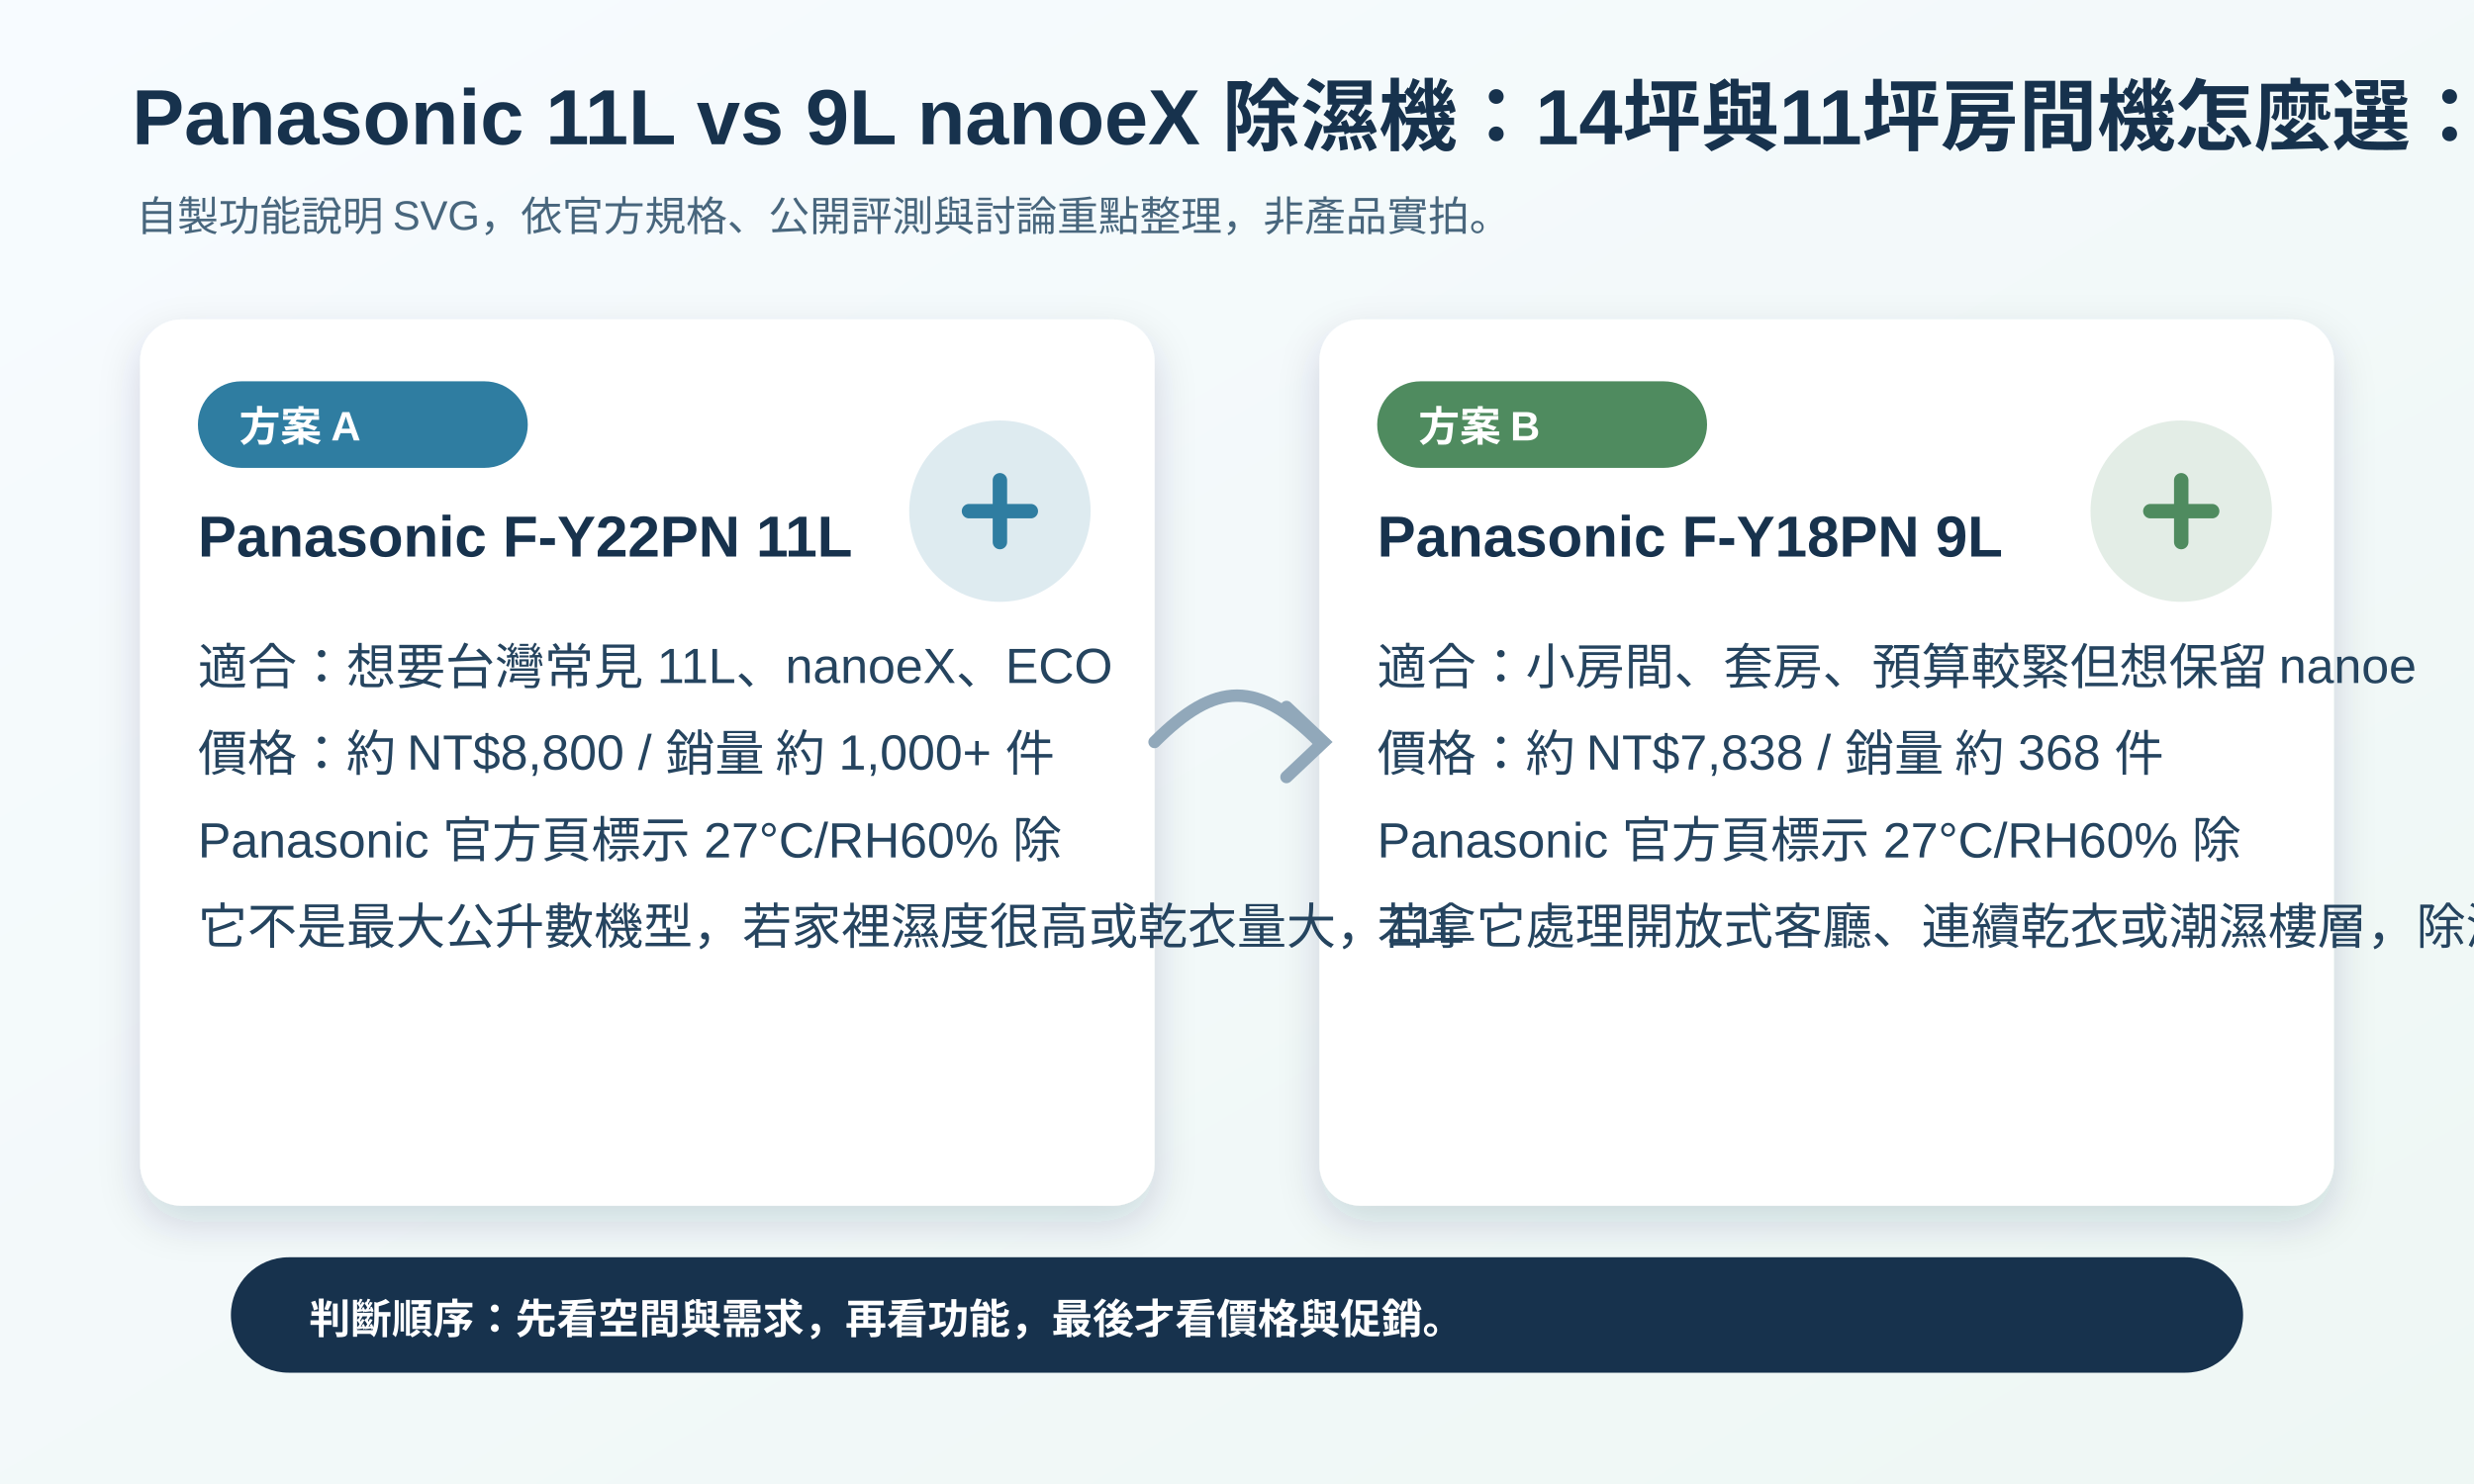
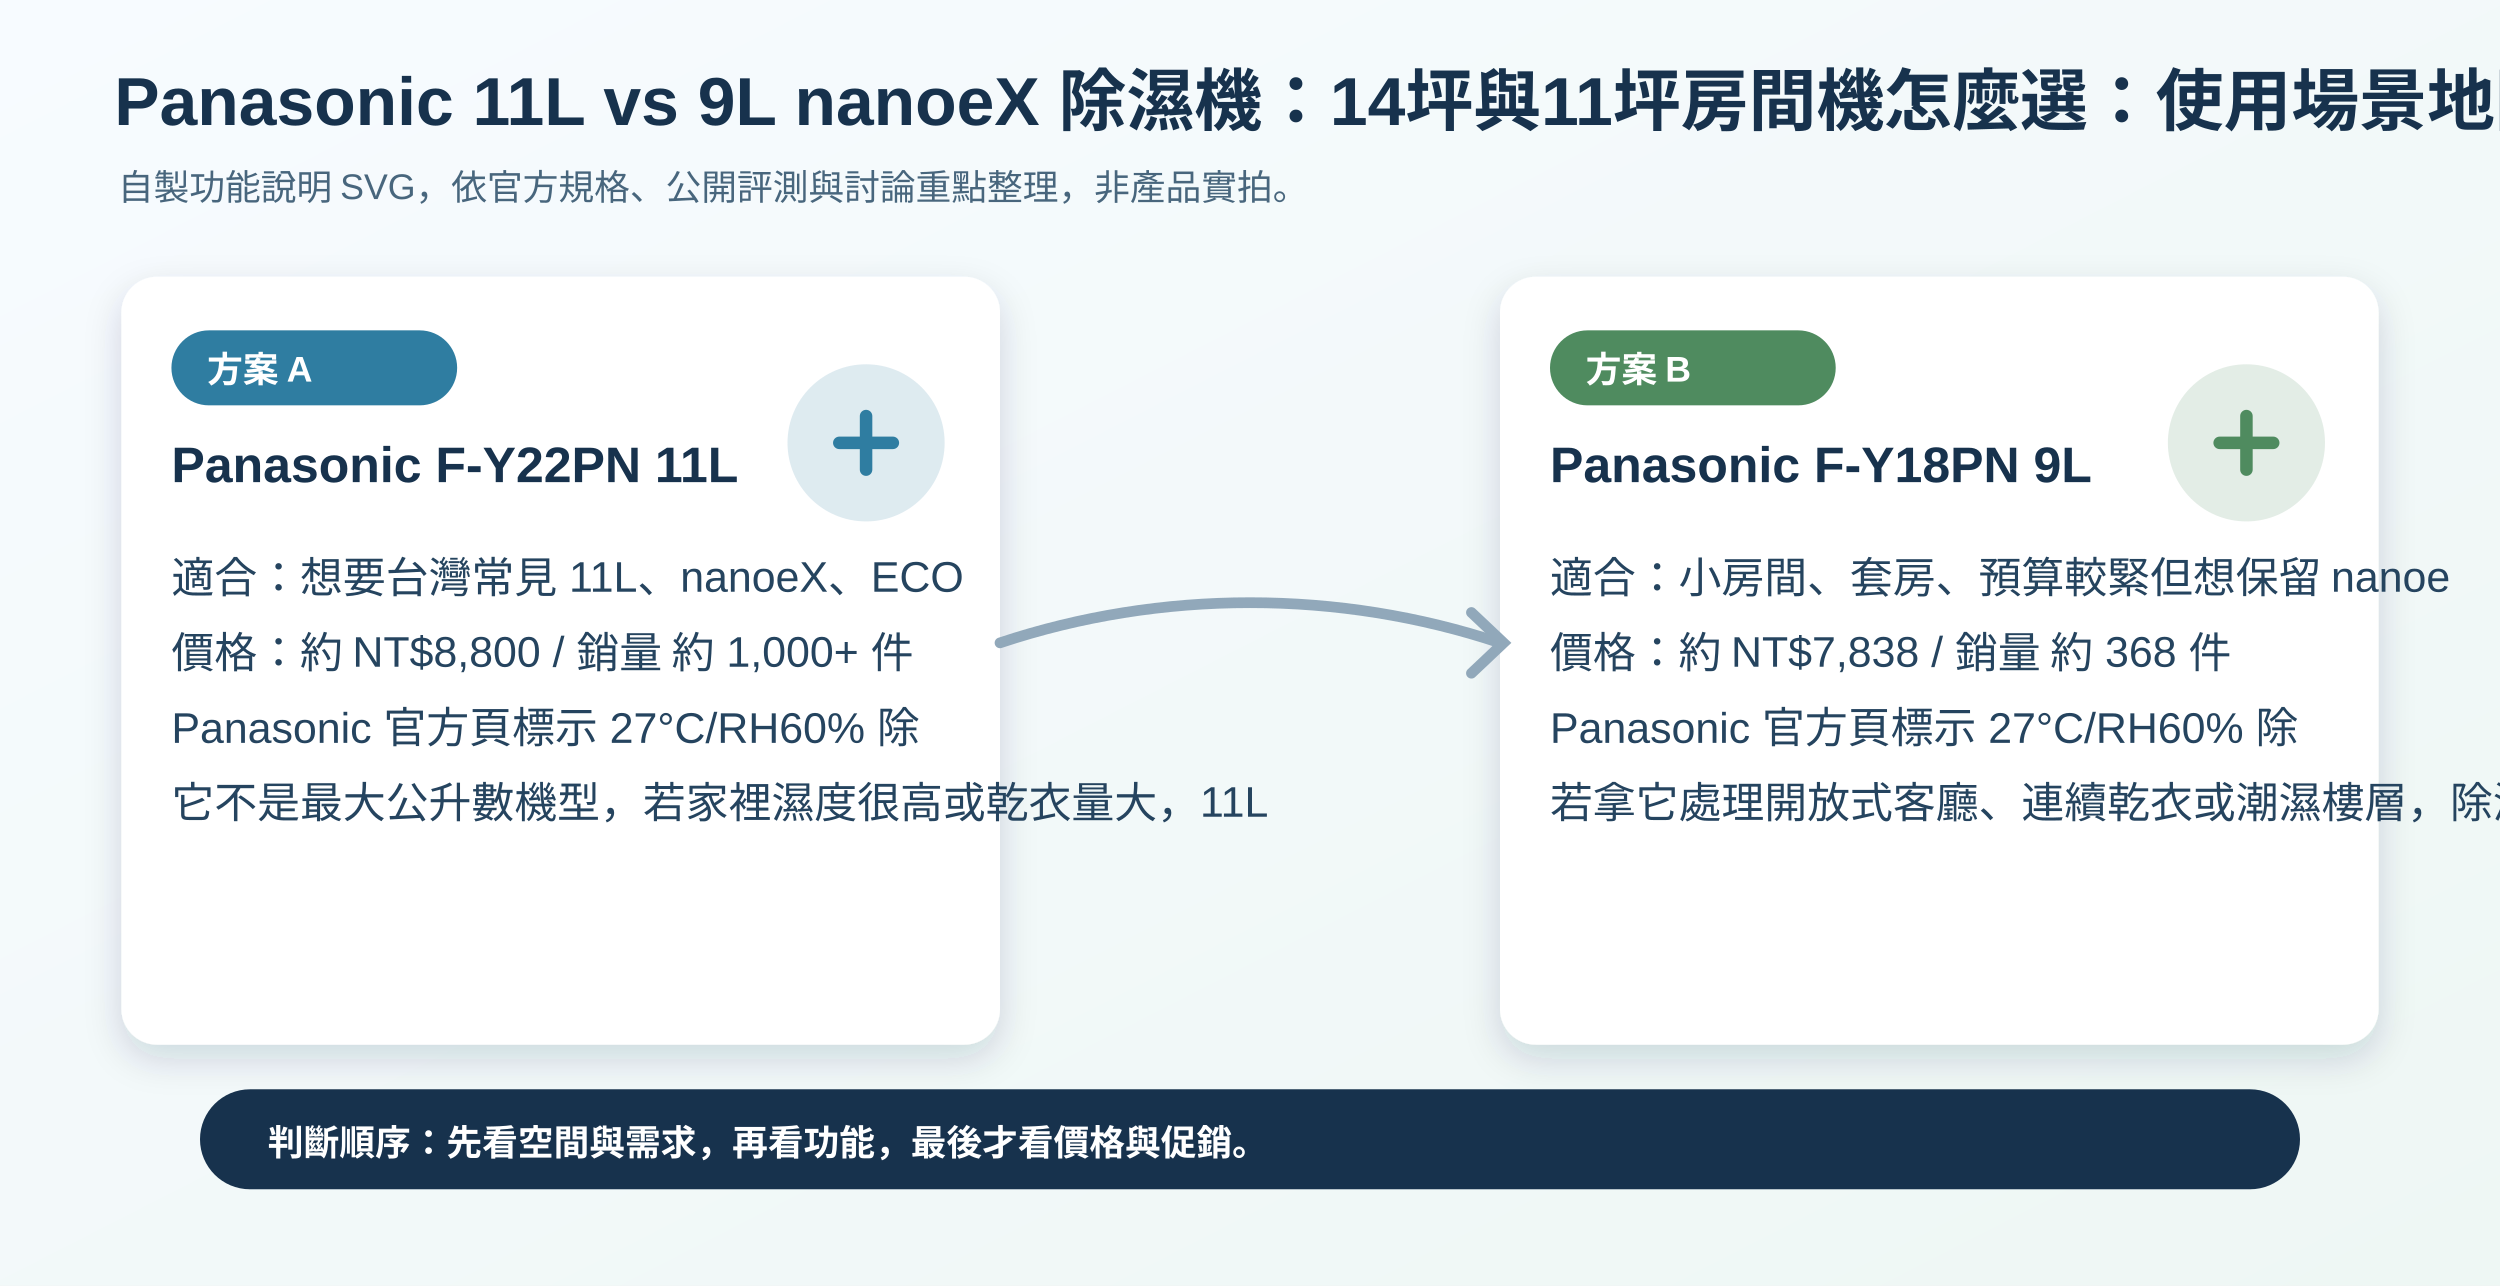
- <svg xmlns="http://www.w3.org/2000/svg" width="1200" height="720" viewBox="0 0 1200 720" role="img" aria-labelledby="title desc">
+ <svg xmlns="http://www.w3.org/2000/svg" width="1400" height="720" viewBox="0 0 1400 720" role="img" aria-labelledby="title desc">
  <defs>
    <linearGradient id="bg" x1="0" x2="1" y1="0" y2="1">
      <stop offset="0%" stop-color="#f7fbff" />
      <stop offset="100%" stop-color="#eef7f4" />
    </linearGradient>
    <filter id="shadow" x="-10%" y="-10%" width="120%" height="120%">
      <feDropShadow dx="0" dy="8" stdDeviation="10" flood-color="#17324d" flood-opacity="0.16" />
    </filter>
  </defs>
  <style>
    .title { font: 700 38px "Noto Sans TC", "Microsoft JhengHei", Arial, sans-serif; fill: #17324d; }
    .label { font: 700 28px "Noto Sans TC", "Microsoft JhengHei", Arial, sans-serif; fill: #17324d; }
    .body { font: 500 24px "Noto Sans TC", "Microsoft JhengHei", Arial, sans-serif; fill: #25445f; }
    .small { font: 500 20px "Noto Sans TC", "Microsoft JhengHei", Arial, sans-serif; fill: #48667d; }
    .pill { font: 700 20px "Noto Sans TC", "Microsoft JhengHei", Arial, sans-serif; fill: #ffffff; }
  </style>
-   <rect width="1200" height="720" rx="0" fill="url(#bg)" />
+   <rect width="1400" height="720" rx="0" fill="url(#bg)" />
  <text x="64" y="70" class="title">Panasonic 11L vs 9L nanoeX 除濕機：14坪與11坪房間機怎麼選：使用場景地圖</text>
  <text x="66" y="112" class="small">自製功能說明 SVG，依官方規格、公開評測與討論重點整理，非產品實拍。</text>
  <rect x="68" y="155" width="492" height="430" rx="20" fill="#ffffff" filter="url(#shadow)" />
-   <rect x="640" y="155" width="492" height="430" rx="20" fill="#ffffff" filter="url(#shadow)" />
+   <rect x="840" y="155" width="492" height="430" rx="20" fill="#ffffff" filter="url(#shadow)" />
  <rect x="96" y="185" width="160" height="42" rx="21" fill="#2f7da1" />
-   <rect x="668" y="185" width="160" height="42" rx="21" fill="#4f8b5f" />
+   <rect x="868" y="185" width="160" height="42" rx="21" fill="#4f8b5f" />
  <text x="116" y="214" class="pill">方案 A</text>
-   <text x="688" y="214" class="pill">方案 B</text>
+   <text x="888" y="214" class="pill">方案 B</text>
  <text x="96" y="270" class="label">Panasonic F-Y22PN 11L</text>
-   <text x="668" y="270" class="label">Panasonic F-Y18PN 9L</text>
+   <text x="868" y="270" class="label">Panasonic F-Y18PN 9L</text>
  <circle cx="485" cy="248" r="44" fill="#2f7da1" opacity="0.16" />
-   <circle cx="1058" cy="248" r="44" fill="#4f8b5f" opacity="0.16" />
+   <circle cx="1258" cy="248" r="44" fill="#4f8b5f" opacity="0.16" />
  <path d="M470 248 h30 m-15 -15 v30" stroke="#2f7da1" stroke-width="7" stroke-linecap="round" />
-   <path d="M1043 248 h30 m-15 -15 v30" stroke="#4f8b5f" stroke-width="7" stroke-linecap="round" />
+   <path d="M1243 248 h30 m-15 -15 v30" stroke="#4f8b5f" stroke-width="7" stroke-linecap="round" />
  <text x="96" y="332" class="body" font-size="26">適合：想要台灣常見 11L、nanoeX、ECO</text>
  <text x="96" y="374" class="body" font-size="26">價格：約 NT$8,800 / 銷量 約 1,000+ 件</text>
  <text x="96" y="416" class="body" font-size="26">Panasonic 官方頁標示 27°C/RH60% 除</text>
  <text x="96" y="458" class="body" font-size="26">它不是最大公升數機型，若家裡濕度很高或乾衣量大，11L </text>
-   <text x="668" y="332" class="body" font-size="26">適合：小房間、套房、預算較緊但想保留 nanoe</text>
-   <text x="668" y="374" class="body" font-size="26">價格：約 NT$7,838 / 銷量 約 368 件</text>
-   <text x="668" y="416" class="body" font-size="26">Panasonic 官方頁標示 27°C/RH60% 除</text>
-   <text x="668" y="458" class="body" font-size="26">若拿它處理開放式客廳、連續乾衣或潮濕樓層，除濕速度會受限</text>
-   <path d="M560 360 C590 330 610 330 640 360" fill="none" stroke="#91a8ba" stroke-width="6" stroke-linecap="round" />
-   <path d="M624 343 L642 360 L624 377" fill="none" stroke="#91a8ba" stroke-width="6" stroke-linecap="round" />
-   <rect x="112" y="610" width="976" height="56" rx="28" fill="#17324d" />
+   <text x="868" y="332" class="body" font-size="26">適合：小房間、套房、預算較緊但想保留 nanoe</text>
+   <text x="868" y="374" class="body" font-size="26">價格：約 NT$7,838 / 銷量 約 368 件</text>
+   <text x="868" y="416" class="body" font-size="26">Panasonic 官方頁標示 27°C/RH60% 除</text>
+   <text x="868" y="458" class="body" font-size="26">若拿它處理開放式客廳、連續乾衣或潮濕樓層，除濕速度會受限</text>
+   <path d="M560 360 C650 330 750 330 840 360" fill="none" stroke="#91a8ba" stroke-width="6" stroke-linecap="round" />
+   <path d="M824 343 L842 360 L824 377" fill="none" stroke="#91a8ba" stroke-width="6" stroke-linecap="round" />
+   <rect x="112" y="610" width="1176" height="56" rx="28" fill="#17324d" />
  <text x="150" y="647" class="pill">判斷順序：先看空間與需求，再看功能，最後才看價格與促銷。</text>
</svg>
